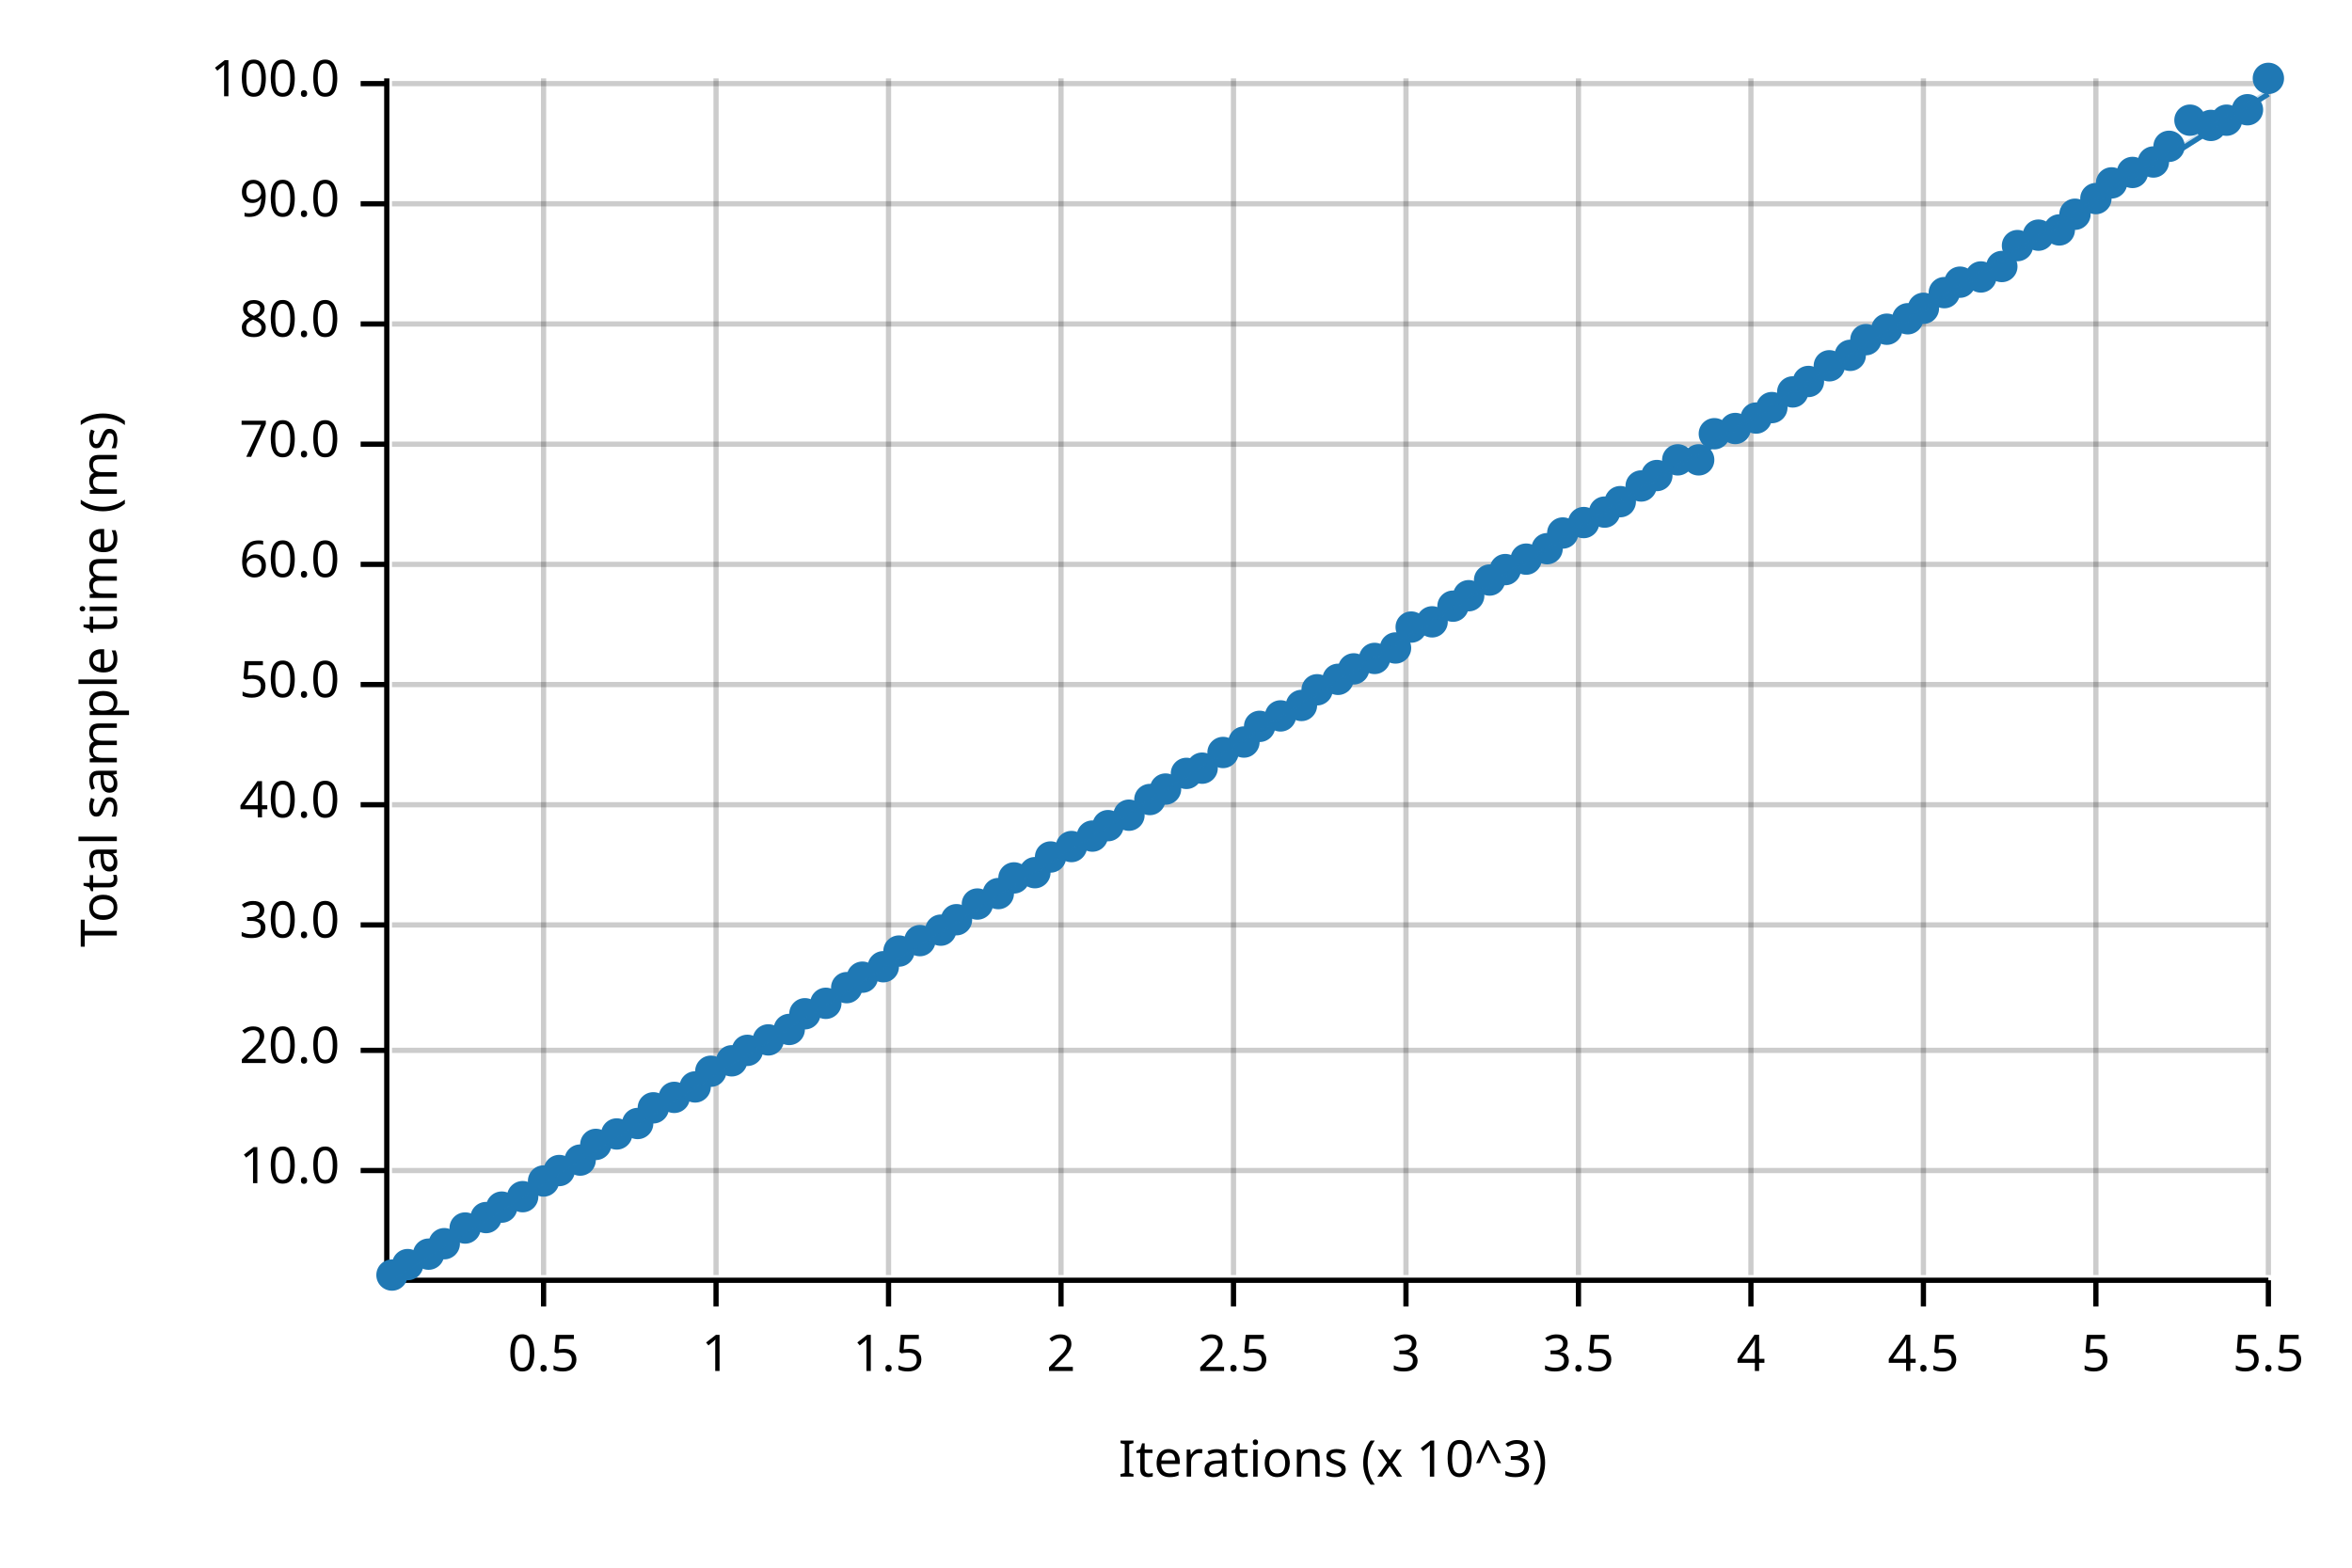
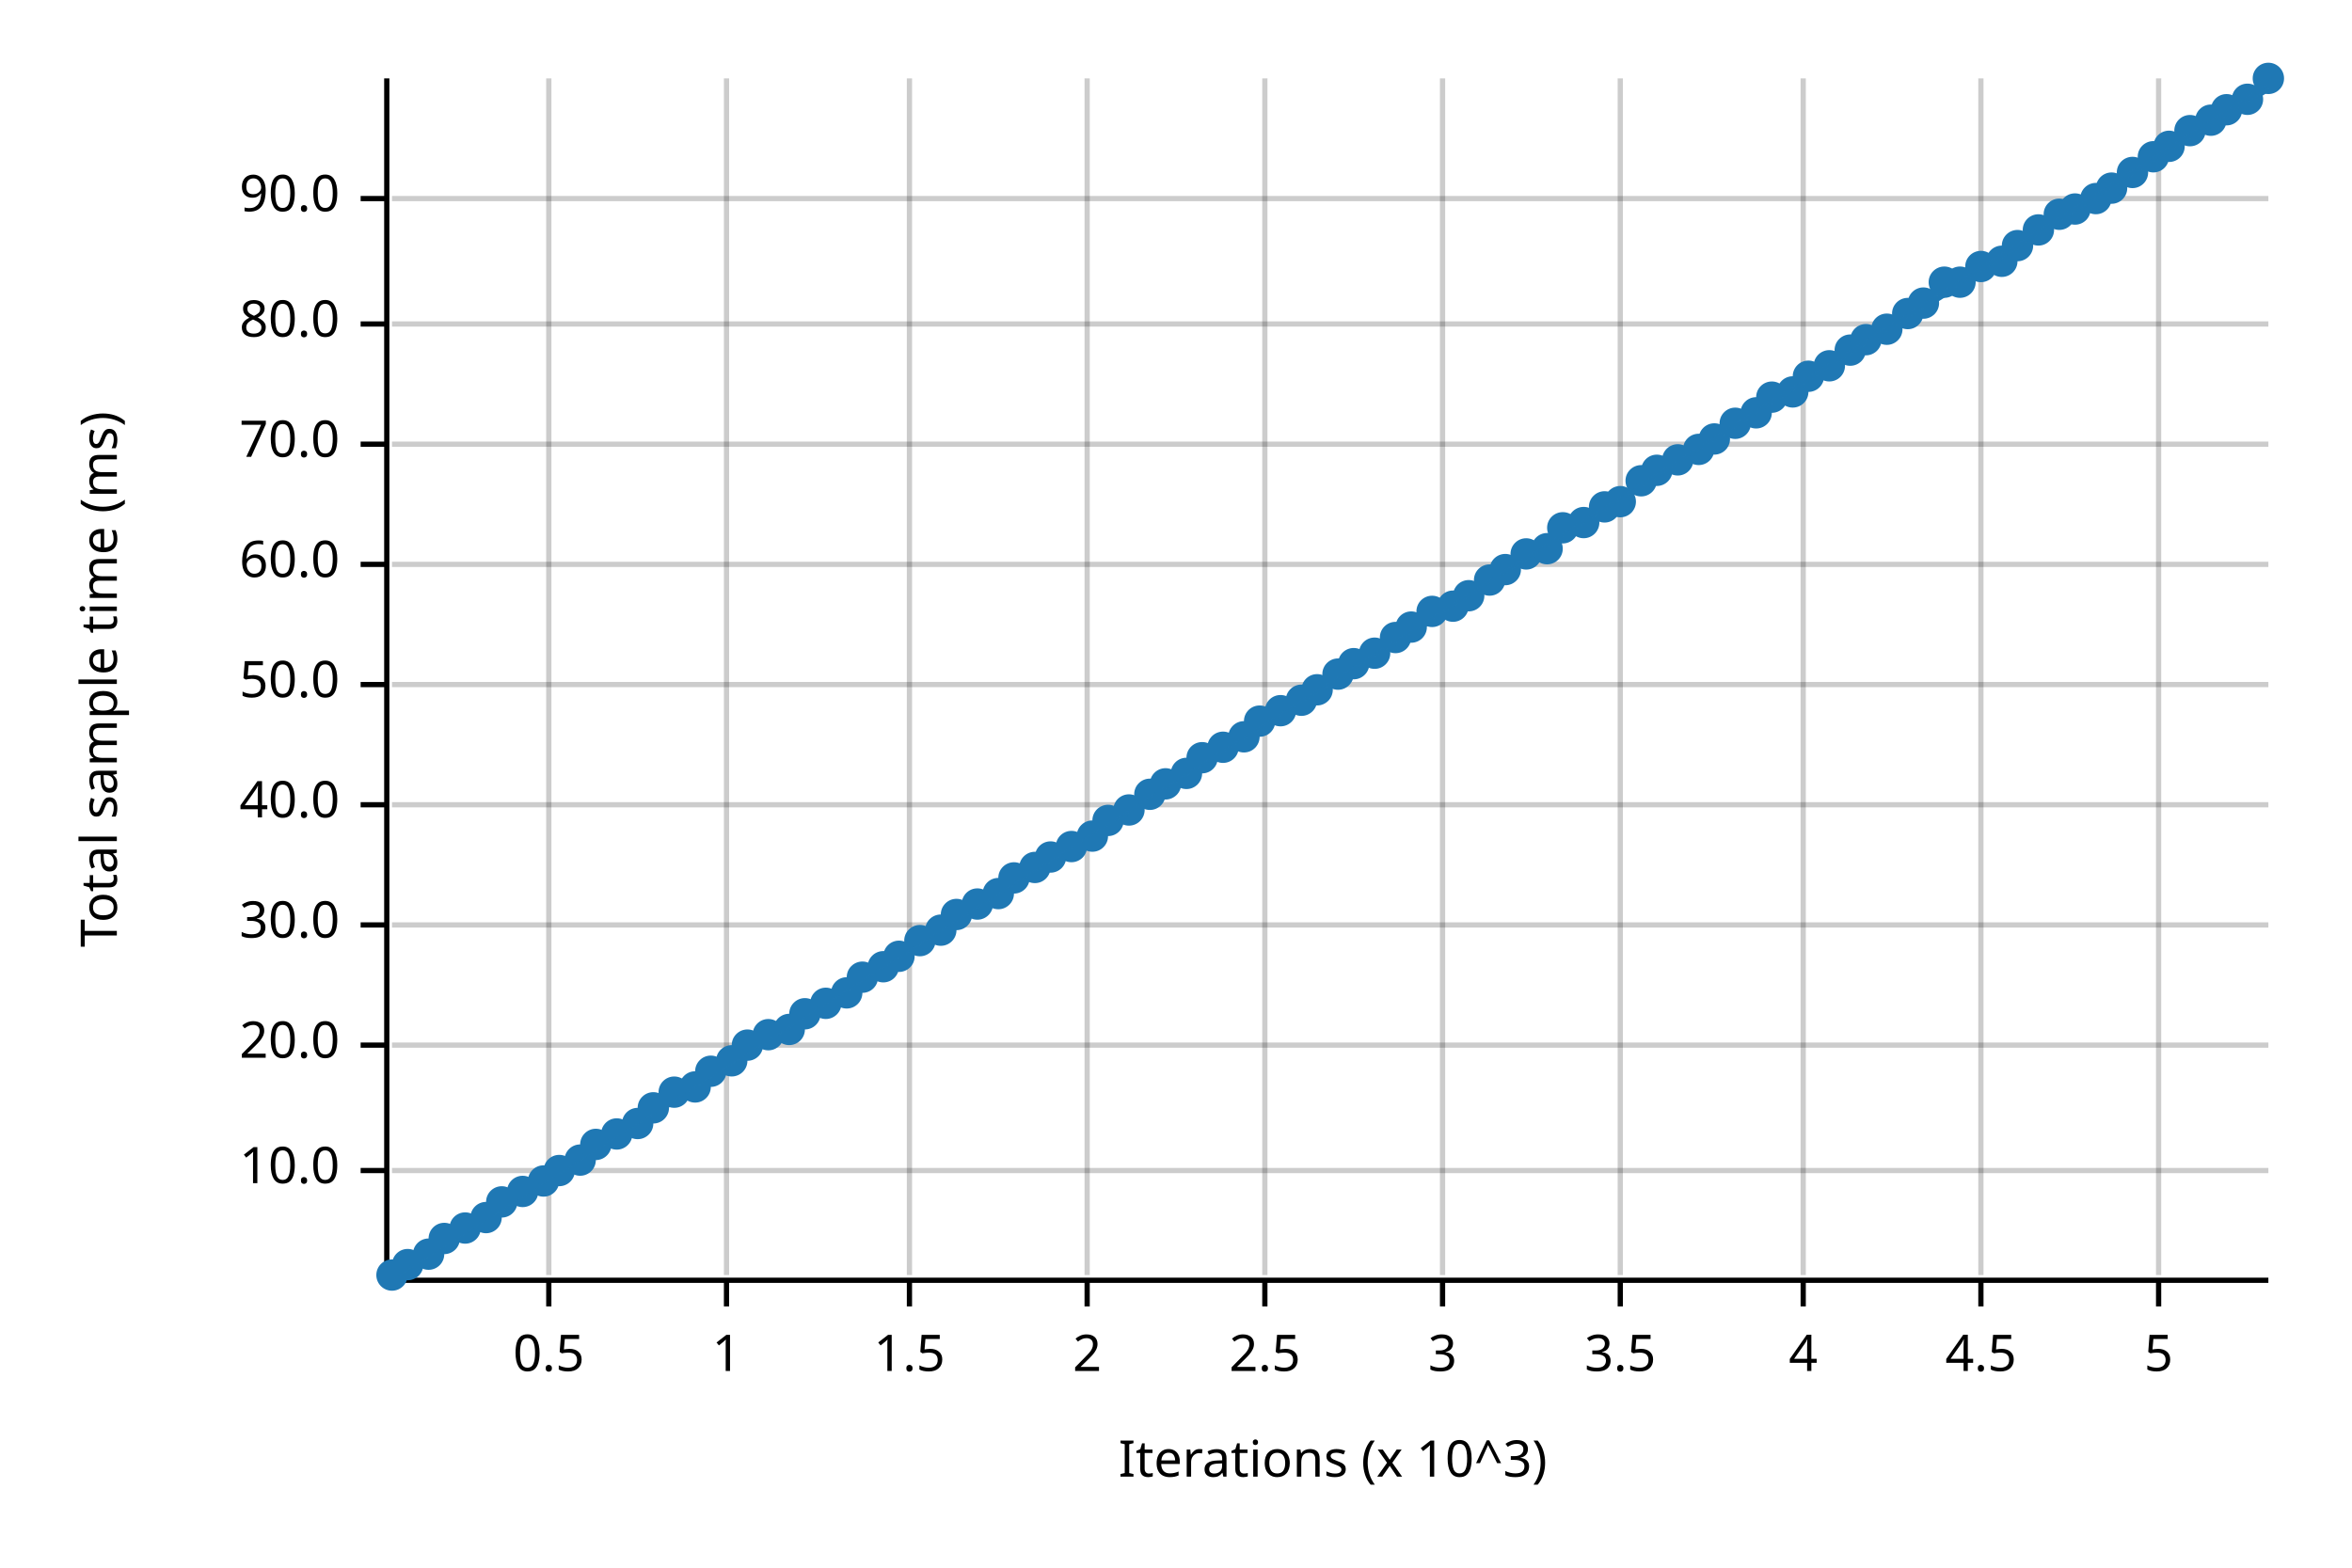
<svg xmlns="http://www.w3.org/2000/svg" width="450" height="300" viewBox="0 0 450 300">
  <text x="15" y="130" dy="0.76em" text-anchor="middle" font-family="sans-serif" font-size="9.677" opacity="1" fill="#000000" transform="rotate(270, 15, 130)">
Total sample time (ms)
</text>
  <text x="255" y="285" dy="-0.5ex" text-anchor="middle" font-family="sans-serif" font-size="9.677" opacity="1" fill="#000000">
Iterations (x 10^3)
</text>
-   <line opacity="0.2" stroke="#000000" stroke-width="1" x1="104" y1="244" x2="104" y2="15" />
-   <line opacity="0.2" stroke="#000000" stroke-width="1" x1="137" y1="244" x2="137" y2="15" />
-   <line opacity="0.2" stroke="#000000" stroke-width="1" x1="170" y1="244" x2="170" y2="15" />
-   <line opacity="0.2" stroke="#000000" stroke-width="1" x1="203" y1="244" x2="203" y2="15" />
-   <line opacity="0.2" stroke="#000000" stroke-width="1" x1="236" y1="244" x2="236" y2="15" />
-   <line opacity="0.2" stroke="#000000" stroke-width="1" x1="269" y1="244" x2="269" y2="15" />
-   <line opacity="0.2" stroke="#000000" stroke-width="1" x1="302" y1="244" x2="302" y2="15" />
-   <line opacity="0.2" stroke="#000000" stroke-width="1" x1="335" y1="244" x2="335" y2="15" />
-   <line opacity="0.2" stroke="#000000" stroke-width="1" x1="368" y1="244" x2="368" y2="15" />
-   <line opacity="0.2" stroke="#000000" stroke-width="1" x1="401" y1="244" x2="401" y2="15" />
-   <line opacity="0.2" stroke="#000000" stroke-width="1" x1="434" y1="244" x2="434" y2="15" />
+   <line opacity="0.2" stroke="#000000" stroke-width="1" x1="105" y1="244" x2="105" y2="15" />
+   <line opacity="0.2" stroke="#000000" stroke-width="1" x1="139" y1="244" x2="139" y2="15" />
+   <line opacity="0.2" stroke="#000000" stroke-width="1" x1="174" y1="244" x2="174" y2="15" />
+   <line opacity="0.2" stroke="#000000" stroke-width="1" x1="208" y1="244" x2="208" y2="15" />
+   <line opacity="0.2" stroke="#000000" stroke-width="1" x1="242" y1="244" x2="242" y2="15" />
+   <line opacity="0.2" stroke="#000000" stroke-width="1" x1="276" y1="244" x2="276" y2="15" />
+   <line opacity="0.2" stroke="#000000" stroke-width="1" x1="310" y1="244" x2="310" y2="15" />
+   <line opacity="0.2" stroke="#000000" stroke-width="1" x1="345" y1="244" x2="345" y2="15" />
+   <line opacity="0.2" stroke="#000000" stroke-width="1" x1="379" y1="244" x2="379" y2="15" />
+   <line opacity="0.2" stroke="#000000" stroke-width="1" x1="413" y1="244" x2="413" y2="15" />
  <line opacity="0.2" stroke="#000000" stroke-width="1" x1="75" y1="224" x2="434" y2="224" />
-   <line opacity="0.2" stroke="#000000" stroke-width="1" x1="75" y1="201" x2="434" y2="201" />
+   <line opacity="0.2" stroke="#000000" stroke-width="1" x1="75" y1="200" x2="434" y2="200" />
  <line opacity="0.2" stroke="#000000" stroke-width="1" x1="75" y1="177" x2="434" y2="177" />
  <line opacity="0.2" stroke="#000000" stroke-width="1" x1="75" y1="154" x2="434" y2="154" />
  <line opacity="0.2" stroke="#000000" stroke-width="1" x1="75" y1="131" x2="434" y2="131" />
  <line opacity="0.2" stroke="#000000" stroke-width="1" x1="75" y1="108" x2="434" y2="108" />
  <line opacity="0.2" stroke="#000000" stroke-width="1" x1="75" y1="85" x2="434" y2="85" />
  <line opacity="0.2" stroke="#000000" stroke-width="1" x1="75" y1="62" x2="434" y2="62" />
-   <line opacity="0.2" stroke="#000000" stroke-width="1" x1="75" y1="39" x2="434" y2="39" />
-   <line opacity="0.2" stroke="#000000" stroke-width="1" x1="75" y1="16" x2="434" y2="16" />
+   <line opacity="0.2" stroke="#000000" stroke-width="1" x1="75" y1="38" x2="434" y2="38" />
  <polyline fill="none" opacity="1" stroke="#000000" stroke-width="1" points="74,15 74,244 " />
  <text x="65" y="224" dy="0.5ex" text-anchor="end" font-family="sans-serif" font-size="9.677" opacity="1" fill="#000000">
10.0
</text>
  <polyline fill="none" opacity="1" stroke="#000000" stroke-width="1" points="69,224 74,224 " />
-   <text x="65" y="201" dy="0.5ex" text-anchor="end" font-family="sans-serif" font-size="9.677" opacity="1" fill="#000000">
+   <text x="65" y="200" dy="0.5ex" text-anchor="end" font-family="sans-serif" font-size="9.677" opacity="1" fill="#000000">
20.0
</text>
-   <polyline fill="none" opacity="1" stroke="#000000" stroke-width="1" points="69,201 74,201 " />
+   <polyline fill="none" opacity="1" stroke="#000000" stroke-width="1" points="69,200 74,200 " />
  <text x="65" y="177" dy="0.5ex" text-anchor="end" font-family="sans-serif" font-size="9.677" opacity="1" fill="#000000">
30.0
</text>
  <polyline fill="none" opacity="1" stroke="#000000" stroke-width="1" points="69,177 74,177 " />
  <text x="65" y="154" dy="0.5ex" text-anchor="end" font-family="sans-serif" font-size="9.677" opacity="1" fill="#000000">
40.0
</text>
  <polyline fill="none" opacity="1" stroke="#000000" stroke-width="1" points="69,154 74,154 " />
  <text x="65" y="131" dy="0.5ex" text-anchor="end" font-family="sans-serif" font-size="9.677" opacity="1" fill="#000000">
50.0
</text>
  <polyline fill="none" opacity="1" stroke="#000000" stroke-width="1" points="69,131 74,131 " />
  <text x="65" y="108" dy="0.5ex" text-anchor="end" font-family="sans-serif" font-size="9.677" opacity="1" fill="#000000">
60.0
</text>
  <polyline fill="none" opacity="1" stroke="#000000" stroke-width="1" points="69,108 74,108 " />
  <text x="65" y="85" dy="0.5ex" text-anchor="end" font-family="sans-serif" font-size="9.677" opacity="1" fill="#000000">
70.0
</text>
  <polyline fill="none" opacity="1" stroke="#000000" stroke-width="1" points="69,85 74,85 " />
  <text x="65" y="62" dy="0.5ex" text-anchor="end" font-family="sans-serif" font-size="9.677" opacity="1" fill="#000000">
80.0
</text>
  <polyline fill="none" opacity="1" stroke="#000000" stroke-width="1" points="69,62 74,62 " />
-   <text x="65" y="39" dy="0.5ex" text-anchor="end" font-family="sans-serif" font-size="9.677" opacity="1" fill="#000000">
+   <text x="65" y="38" dy="0.5ex" text-anchor="end" font-family="sans-serif" font-size="9.677" opacity="1" fill="#000000">
90.0
</text>
-   <polyline fill="none" opacity="1" stroke="#000000" stroke-width="1" points="69,39 74,39 " />
-   <text x="65" y="16" dy="0.5ex" text-anchor="end" font-family="sans-serif" font-size="9.677" opacity="1" fill="#000000">
- 100.0
- </text>
-   <polyline fill="none" opacity="1" stroke="#000000" stroke-width="1" points="69,16 74,16 " />
+   <polyline fill="none" opacity="1" stroke="#000000" stroke-width="1" points="69,38 74,38 " />
  <polyline fill="none" opacity="1" stroke="#000000" stroke-width="1" points="75,245 434,245 " />
-   <text x="104" y="255" dy="0.76em" text-anchor="middle" font-family="sans-serif" font-size="9.677" opacity="1" fill="#000000">
+   <text x="105" y="255" dy="0.76em" text-anchor="middle" font-family="sans-serif" font-size="9.677" opacity="1" fill="#000000">
0.5
</text>
-   <polyline fill="none" opacity="1" stroke="#000000" stroke-width="1" points="104,245 104,250 " />
-   <text x="137" y="255" dy="0.76em" text-anchor="middle" font-family="sans-serif" font-size="9.677" opacity="1" fill="#000000">
+   <polyline fill="none" opacity="1" stroke="#000000" stroke-width="1" points="105,245 105,250 " />
+   <text x="139" y="255" dy="0.76em" text-anchor="middle" font-family="sans-serif" font-size="9.677" opacity="1" fill="#000000">
1
</text>
-   <polyline fill="none" opacity="1" stroke="#000000" stroke-width="1" points="137,245 137,250 " />
-   <text x="170" y="255" dy="0.76em" text-anchor="middle" font-family="sans-serif" font-size="9.677" opacity="1" fill="#000000">
+   <polyline fill="none" opacity="1" stroke="#000000" stroke-width="1" points="139,245 139,250 " />
+   <text x="174" y="255" dy="0.76em" text-anchor="middle" font-family="sans-serif" font-size="9.677" opacity="1" fill="#000000">
1.5
</text>
-   <polyline fill="none" opacity="1" stroke="#000000" stroke-width="1" points="170,245 170,250 " />
-   <text x="203" y="255" dy="0.76em" text-anchor="middle" font-family="sans-serif" font-size="9.677" opacity="1" fill="#000000">
+   <polyline fill="none" opacity="1" stroke="#000000" stroke-width="1" points="174,245 174,250 " />
+   <text x="208" y="255" dy="0.76em" text-anchor="middle" font-family="sans-serif" font-size="9.677" opacity="1" fill="#000000">
2
</text>
-   <polyline fill="none" opacity="1" stroke="#000000" stroke-width="1" points="203,245 203,250 " />
-   <text x="236" y="255" dy="0.76em" text-anchor="middle" font-family="sans-serif" font-size="9.677" opacity="1" fill="#000000">
+   <polyline fill="none" opacity="1" stroke="#000000" stroke-width="1" points="208,245 208,250 " />
+   <text x="242" y="255" dy="0.76em" text-anchor="middle" font-family="sans-serif" font-size="9.677" opacity="1" fill="#000000">
2.5
</text>
-   <polyline fill="none" opacity="1" stroke="#000000" stroke-width="1" points="236,245 236,250 " />
-   <text x="269" y="255" dy="0.76em" text-anchor="middle" font-family="sans-serif" font-size="9.677" opacity="1" fill="#000000">
+   <polyline fill="none" opacity="1" stroke="#000000" stroke-width="1" points="242,245 242,250 " />
+   <text x="276" y="255" dy="0.76em" text-anchor="middle" font-family="sans-serif" font-size="9.677" opacity="1" fill="#000000">
3
</text>
-   <polyline fill="none" opacity="1" stroke="#000000" stroke-width="1" points="269,245 269,250 " />
-   <text x="302" y="255" dy="0.76em" text-anchor="middle" font-family="sans-serif" font-size="9.677" opacity="1" fill="#000000">
+   <polyline fill="none" opacity="1" stroke="#000000" stroke-width="1" points="276,245 276,250 " />
+   <text x="310" y="255" dy="0.76em" text-anchor="middle" font-family="sans-serif" font-size="9.677" opacity="1" fill="#000000">
3.5
</text>
-   <polyline fill="none" opacity="1" stroke="#000000" stroke-width="1" points="302,245 302,250 " />
-   <text x="335" y="255" dy="0.76em" text-anchor="middle" font-family="sans-serif" font-size="9.677" opacity="1" fill="#000000">
+   <polyline fill="none" opacity="1" stroke="#000000" stroke-width="1" points="310,245 310,250 " />
+   <text x="345" y="255" dy="0.76em" text-anchor="middle" font-family="sans-serif" font-size="9.677" opacity="1" fill="#000000">
4
</text>
-   <polyline fill="none" opacity="1" stroke="#000000" stroke-width="1" points="335,245 335,250 " />
-   <text x="368" y="255" dy="0.76em" text-anchor="middle" font-family="sans-serif" font-size="9.677" opacity="1" fill="#000000">
+   <polyline fill="none" opacity="1" stroke="#000000" stroke-width="1" points="345,245 345,250 " />
+   <text x="379" y="255" dy="0.76em" text-anchor="middle" font-family="sans-serif" font-size="9.677" opacity="1" fill="#000000">
4.5
</text>
-   <polyline fill="none" opacity="1" stroke="#000000" stroke-width="1" points="368,245 368,250 " />
-   <text x="401" y="255" dy="0.76em" text-anchor="middle" font-family="sans-serif" font-size="9.677" opacity="1" fill="#000000">
+   <polyline fill="none" opacity="1" stroke="#000000" stroke-width="1" points="379,245 379,250 " />
+   <text x="413" y="255" dy="0.76em" text-anchor="middle" font-family="sans-serif" font-size="9.677" opacity="1" fill="#000000">
5
</text>
-   <polyline fill="none" opacity="1" stroke="#000000" stroke-width="1" points="401,245 401,250 " />
-   <text x="434" y="255" dy="0.76em" text-anchor="middle" font-family="sans-serif" font-size="9.677" opacity="1" fill="#000000">
- 5.5
- </text>
-   <polyline fill="none" opacity="1" stroke="#000000" stroke-width="1" points="434,245 434,250 " />
+   <polyline fill="none" opacity="1" stroke="#000000" stroke-width="1" points="413,245 413,250 " />
  <circle cx="75" cy="244" r="3" opacity="1" fill="#1F78B4" stroke="none" stroke-width="1" />
  <circle cx="78" cy="242" r="3" opacity="1" fill="#1F78B4" stroke="none" stroke-width="1" />
  <circle cx="82" cy="240" r="3" opacity="1" fill="#1F78B4" stroke="none" stroke-width="1" />
-   <circle cx="85" cy="238" r="3" opacity="1" fill="#1F78B4" stroke="none" stroke-width="1" />
+   <circle cx="85" cy="237" r="3" opacity="1" fill="#1F78B4" stroke="none" stroke-width="1" />
  <circle cx="89" cy="235" r="3" opacity="1" fill="#1F78B4" stroke="none" stroke-width="1" />
  <circle cx="93" cy="233" r="3" opacity="1" fill="#1F78B4" stroke="none" stroke-width="1" />
-   <circle cx="96" cy="231" r="3" opacity="1" fill="#1F78B4" stroke="none" stroke-width="1" />
-   <circle cx="100" cy="229" r="3" opacity="1" fill="#1F78B4" stroke="none" stroke-width="1" />
+   <circle cx="96" cy="230" r="3" opacity="1" fill="#1F78B4" stroke="none" stroke-width="1" />
+   <circle cx="100" cy="228" r="3" opacity="1" fill="#1F78B4" stroke="none" stroke-width="1" />
  <circle cx="104" cy="226" r="3" opacity="1" fill="#1F78B4" stroke="none" stroke-width="1" />
  <circle cx="107" cy="224" r="3" opacity="1" fill="#1F78B4" stroke="none" stroke-width="1" />
  <circle cx="111" cy="222" r="3" opacity="1" fill="#1F78B4" stroke="none" stroke-width="1" />
  <circle cx="114" cy="219" r="3" opacity="1" fill="#1F78B4" stroke="none" stroke-width="1" />
  <circle cx="118" cy="217" r="3" opacity="1" fill="#1F78B4" stroke="none" stroke-width="1" />
  <circle cx="122" cy="215" r="3" opacity="1" fill="#1F78B4" stroke="none" stroke-width="1" />
  <circle cx="125" cy="212" r="3" opacity="1" fill="#1F78B4" stroke="none" stroke-width="1" />
-   <circle cx="129" cy="210" r="3" opacity="1" fill="#1F78B4" stroke="none" stroke-width="1" />
+   <circle cx="129" cy="209" r="3" opacity="1" fill="#1F78B4" stroke="none" stroke-width="1" />
  <circle cx="133" cy="208" r="3" opacity="1" fill="#1F78B4" stroke="none" stroke-width="1" />
  <circle cx="136" cy="205" r="3" opacity="1" fill="#1F78B4" stroke="none" stroke-width="1" />
  <circle cx="140" cy="203" r="3" opacity="1" fill="#1F78B4" stroke="none" stroke-width="1" />
-   <circle cx="143" cy="201" r="3" opacity="1" fill="#1F78B4" stroke="none" stroke-width="1" />
-   <circle cx="147" cy="199" r="3" opacity="1" fill="#1F78B4" stroke="none" stroke-width="1" />
+   <circle cx="143" cy="200" r="3" opacity="1" fill="#1F78B4" stroke="none" stroke-width="1" />
+   <circle cx="147" cy="198" r="3" opacity="1" fill="#1F78B4" stroke="none" stroke-width="1" />
  <circle cx="151" cy="197" r="3" opacity="1" fill="#1F78B4" stroke="none" stroke-width="1" />
  <circle cx="154" cy="194" r="3" opacity="1" fill="#1F78B4" stroke="none" stroke-width="1" />
  <circle cx="158" cy="192" r="3" opacity="1" fill="#1F78B4" stroke="none" stroke-width="1" />
-   <circle cx="162" cy="189" r="3" opacity="1" fill="#1F78B4" stroke="none" stroke-width="1" />
+   <circle cx="162" cy="190" r="3" opacity="1" fill="#1F78B4" stroke="none" stroke-width="1" />
  <circle cx="165" cy="187" r="3" opacity="1" fill="#1F78B4" stroke="none" stroke-width="1" />
  <circle cx="169" cy="185" r="3" opacity="1" fill="#1F78B4" stroke="none" stroke-width="1" />
-   <circle cx="172" cy="182" r="3" opacity="1" fill="#1F78B4" stroke="none" stroke-width="1" />
+   <circle cx="172" cy="183" r="3" opacity="1" fill="#1F78B4" stroke="none" stroke-width="1" />
  <circle cx="176" cy="180" r="3" opacity="1" fill="#1F78B4" stroke="none" stroke-width="1" />
  <circle cx="180" cy="178" r="3" opacity="1" fill="#1F78B4" stroke="none" stroke-width="1" />
-   <circle cx="183" cy="176" r="3" opacity="1" fill="#1F78B4" stroke="none" stroke-width="1" />
+   <circle cx="183" cy="175" r="3" opacity="1" fill="#1F78B4" stroke="none" stroke-width="1" />
  <circle cx="187" cy="173" r="3" opacity="1" fill="#1F78B4" stroke="none" stroke-width="1" />
  <circle cx="191" cy="171" r="3" opacity="1" fill="#1F78B4" stroke="none" stroke-width="1" />
  <circle cx="194" cy="168" r="3" opacity="1" fill="#1F78B4" stroke="none" stroke-width="1" />
-   <circle cx="198" cy="167" r="3" opacity="1" fill="#1F78B4" stroke="none" stroke-width="1" />
+   <circle cx="198" cy="166" r="3" opacity="1" fill="#1F78B4" stroke="none" stroke-width="1" />
  <circle cx="201" cy="164" r="3" opacity="1" fill="#1F78B4" stroke="none" stroke-width="1" />
  <circle cx="205" cy="162" r="3" opacity="1" fill="#1F78B4" stroke="none" stroke-width="1" />
  <circle cx="209" cy="160" r="3" opacity="1" fill="#1F78B4" stroke="none" stroke-width="1" />
-   <circle cx="212" cy="158" r="3" opacity="1" fill="#1F78B4" stroke="none" stroke-width="1" />
-   <circle cx="216" cy="156" r="3" opacity="1" fill="#1F78B4" stroke="none" stroke-width="1" />
-   <circle cx="220" cy="153" r="3" opacity="1" fill="#1F78B4" stroke="none" stroke-width="1" />
-   <circle cx="223" cy="151" r="3" opacity="1" fill="#1F78B4" stroke="none" stroke-width="1" />
+   <circle cx="212" cy="157" r="3" opacity="1" fill="#1F78B4" stroke="none" stroke-width="1" />
+   <circle cx="216" cy="155" r="3" opacity="1" fill="#1F78B4" stroke="none" stroke-width="1" />
+   <circle cx="220" cy="152" r="3" opacity="1" fill="#1F78B4" stroke="none" stroke-width="1" />
+   <circle cx="223" cy="150" r="3" opacity="1" fill="#1F78B4" stroke="none" stroke-width="1" />
  <circle cx="227" cy="148" r="3" opacity="1" fill="#1F78B4" stroke="none" stroke-width="1" />
-   <circle cx="230" cy="147" r="3" opacity="1" fill="#1F78B4" stroke="none" stroke-width="1" />
-   <circle cx="234" cy="144" r="3" opacity="1" fill="#1F78B4" stroke="none" stroke-width="1" />
-   <circle cx="238" cy="142" r="3" opacity="1" fill="#1F78B4" stroke="none" stroke-width="1" />
-   <circle cx="241" cy="139" r="3" opacity="1" fill="#1F78B4" stroke="none" stroke-width="1" />
-   <circle cx="245" cy="137" r="3" opacity="1" fill="#1F78B4" stroke="none" stroke-width="1" />
-   <circle cx="249" cy="135" r="3" opacity="1" fill="#1F78B4" stroke="none" stroke-width="1" />
+   <circle cx="230" cy="145" r="3" opacity="1" fill="#1F78B4" stroke="none" stroke-width="1" />
+   <circle cx="234" cy="143" r="3" opacity="1" fill="#1F78B4" stroke="none" stroke-width="1" />
+   <circle cx="238" cy="141" r="3" opacity="1" fill="#1F78B4" stroke="none" stroke-width="1" />
+   <circle cx="241" cy="138" r="3" opacity="1" fill="#1F78B4" stroke="none" stroke-width="1" />
+   <circle cx="245" cy="136" r="3" opacity="1" fill="#1F78B4" stroke="none" stroke-width="1" />
+   <circle cx="249" cy="134" r="3" opacity="1" fill="#1F78B4" stroke="none" stroke-width="1" />
  <circle cx="252" cy="132" r="3" opacity="1" fill="#1F78B4" stroke="none" stroke-width="1" />
-   <circle cx="256" cy="130" r="3" opacity="1" fill="#1F78B4" stroke="none" stroke-width="1" />
-   <circle cx="259" cy="128" r="3" opacity="1" fill="#1F78B4" stroke="none" stroke-width="1" />
-   <circle cx="263" cy="126" r="3" opacity="1" fill="#1F78B4" stroke="none" stroke-width="1" />
-   <circle cx="267" cy="124" r="3" opacity="1" fill="#1F78B4" stroke="none" stroke-width="1" />
+   <circle cx="256" cy="129" r="3" opacity="1" fill="#1F78B4" stroke="none" stroke-width="1" />
+   <circle cx="259" cy="127" r="3" opacity="1" fill="#1F78B4" stroke="none" stroke-width="1" />
+   <circle cx="263" cy="125" r="3" opacity="1" fill="#1F78B4" stroke="none" stroke-width="1" />
+   <circle cx="267" cy="122" r="3" opacity="1" fill="#1F78B4" stroke="none" stroke-width="1" />
  <circle cx="270" cy="120" r="3" opacity="1" fill="#1F78B4" stroke="none" stroke-width="1" />
-   <circle cx="274" cy="119" r="3" opacity="1" fill="#1F78B4" stroke="none" stroke-width="1" />
+   <circle cx="274" cy="117" r="3" opacity="1" fill="#1F78B4" stroke="none" stroke-width="1" />
  <circle cx="278" cy="116" r="3" opacity="1" fill="#1F78B4" stroke="none" stroke-width="1" />
  <circle cx="281" cy="114" r="3" opacity="1" fill="#1F78B4" stroke="none" stroke-width="1" />
  <circle cx="285" cy="111" r="3" opacity="1" fill="#1F78B4" stroke="none" stroke-width="1" />
  <circle cx="288" cy="109" r="3" opacity="1" fill="#1F78B4" stroke="none" stroke-width="1" />
-   <circle cx="292" cy="107" r="3" opacity="1" fill="#1F78B4" stroke="none" stroke-width="1" />
+   <circle cx="292" cy="106" r="3" opacity="1" fill="#1F78B4" stroke="none" stroke-width="1" />
  <circle cx="296" cy="105" r="3" opacity="1" fill="#1F78B4" stroke="none" stroke-width="1" />
-   <circle cx="299" cy="102" r="3" opacity="1" fill="#1F78B4" stroke="none" stroke-width="1" />
+   <circle cx="299" cy="101" r="3" opacity="1" fill="#1F78B4" stroke="none" stroke-width="1" />
  <circle cx="303" cy="100" r="3" opacity="1" fill="#1F78B4" stroke="none" stroke-width="1" />
-   <circle cx="307" cy="98" r="3" opacity="1" fill="#1F78B4" stroke="none" stroke-width="1" />
+   <circle cx="307" cy="97" r="3" opacity="1" fill="#1F78B4" stroke="none" stroke-width="1" />
  <circle cx="310" cy="96" r="3" opacity="1" fill="#1F78B4" stroke="none" stroke-width="1" />
-   <circle cx="314" cy="93" r="3" opacity="1" fill="#1F78B4" stroke="none" stroke-width="1" />
-   <circle cx="317" cy="91" r="3" opacity="1" fill="#1F78B4" stroke="none" stroke-width="1" />
+   <circle cx="314" cy="92" r="3" opacity="1" fill="#1F78B4" stroke="none" stroke-width="1" />
+   <circle cx="317" cy="90" r="3" opacity="1" fill="#1F78B4" stroke="none" stroke-width="1" />
  <circle cx="321" cy="88" r="3" opacity="1" fill="#1F78B4" stroke="none" stroke-width="1" />
-   <circle cx="325" cy="88" r="3" opacity="1" fill="#1F78B4" stroke="none" stroke-width="1" />
-   <circle cx="328" cy="83" r="3" opacity="1" fill="#1F78B4" stroke="none" stroke-width="1" />
-   <circle cx="332" cy="82" r="3" opacity="1" fill="#1F78B4" stroke="none" stroke-width="1" />
-   <circle cx="336" cy="80" r="3" opacity="1" fill="#1F78B4" stroke="none" stroke-width="1" />
-   <circle cx="339" cy="78" r="3" opacity="1" fill="#1F78B4" stroke="none" stroke-width="1" />
+   <circle cx="325" cy="86" r="3" opacity="1" fill="#1F78B4" stroke="none" stroke-width="1" />
+   <circle cx="328" cy="84" r="3" opacity="1" fill="#1F78B4" stroke="none" stroke-width="1" />
+   <circle cx="332" cy="81" r="3" opacity="1" fill="#1F78B4" stroke="none" stroke-width="1" />
+   <circle cx="336" cy="79" r="3" opacity="1" fill="#1F78B4" stroke="none" stroke-width="1" />
+   <circle cx="339" cy="76" r="3" opacity="1" fill="#1F78B4" stroke="none" stroke-width="1" />
  <circle cx="343" cy="75" r="3" opacity="1" fill="#1F78B4" stroke="none" stroke-width="1" />
-   <circle cx="346" cy="73" r="3" opacity="1" fill="#1F78B4" stroke="none" stroke-width="1" />
+   <circle cx="346" cy="72" r="3" opacity="1" fill="#1F78B4" stroke="none" stroke-width="1" />
  <circle cx="350" cy="70" r="3" opacity="1" fill="#1F78B4" stroke="none" stroke-width="1" />
-   <circle cx="354" cy="68" r="3" opacity="1" fill="#1F78B4" stroke="none" stroke-width="1" />
+   <circle cx="354" cy="67" r="3" opacity="1" fill="#1F78B4" stroke="none" stroke-width="1" />
  <circle cx="357" cy="65" r="3" opacity="1" fill="#1F78B4" stroke="none" stroke-width="1" />
  <circle cx="361" cy="63" r="3" opacity="1" fill="#1F78B4" stroke="none" stroke-width="1" />
-   <circle cx="365" cy="61" r="3" opacity="1" fill="#1F78B4" stroke="none" stroke-width="1" />
-   <circle cx="368" cy="59" r="3" opacity="1" fill="#1F78B4" stroke="none" stroke-width="1" />
-   <circle cx="372" cy="56" r="3" opacity="1" fill="#1F78B4" stroke="none" stroke-width="1" />
+   <circle cx="365" cy="60" r="3" opacity="1" fill="#1F78B4" stroke="none" stroke-width="1" />
+   <circle cx="368" cy="58" r="3" opacity="1" fill="#1F78B4" stroke="none" stroke-width="1" />
+   <circle cx="372" cy="54" r="3" opacity="1" fill="#1F78B4" stroke="none" stroke-width="1" />
  <circle cx="375" cy="54" r="3" opacity="1" fill="#1F78B4" stroke="none" stroke-width="1" />
-   <circle cx="379" cy="53" r="3" opacity="1" fill="#1F78B4" stroke="none" stroke-width="1" />
-   <circle cx="383" cy="51" r="3" opacity="1" fill="#1F78B4" stroke="none" stroke-width="1" />
+   <circle cx="379" cy="51" r="3" opacity="1" fill="#1F78B4" stroke="none" stroke-width="1" />
+   <circle cx="383" cy="50" r="3" opacity="1" fill="#1F78B4" stroke="none" stroke-width="1" />
  <circle cx="386" cy="47" r="3" opacity="1" fill="#1F78B4" stroke="none" stroke-width="1" />
-   <circle cx="390" cy="45" r="3" opacity="1" fill="#1F78B4" stroke="none" stroke-width="1" />
-   <circle cx="394" cy="44" r="3" opacity="1" fill="#1F78B4" stroke="none" stroke-width="1" />
-   <circle cx="397" cy="41" r="3" opacity="1" fill="#1F78B4" stroke="none" stroke-width="1" />
+   <circle cx="390" cy="44" r="3" opacity="1" fill="#1F78B4" stroke="none" stroke-width="1" />
+   <circle cx="394" cy="41" r="3" opacity="1" fill="#1F78B4" stroke="none" stroke-width="1" />
+   <circle cx="397" cy="40" r="3" opacity="1" fill="#1F78B4" stroke="none" stroke-width="1" />
  <circle cx="401" cy="38" r="3" opacity="1" fill="#1F78B4" stroke="none" stroke-width="1" />
-   <circle cx="404" cy="35" r="3" opacity="1" fill="#1F78B4" stroke="none" stroke-width="1" />
+   <circle cx="404" cy="36" r="3" opacity="1" fill="#1F78B4" stroke="none" stroke-width="1" />
  <circle cx="408" cy="33" r="3" opacity="1" fill="#1F78B4" stroke="none" stroke-width="1" />
-   <circle cx="412" cy="31" r="3" opacity="1" fill="#1F78B4" stroke="none" stroke-width="1" />
+   <circle cx="412" cy="30" r="3" opacity="1" fill="#1F78B4" stroke="none" stroke-width="1" />
  <circle cx="415" cy="28" r="3" opacity="1" fill="#1F78B4" stroke="none" stroke-width="1" />
-   <circle cx="419" cy="23" r="3" opacity="1" fill="#1F78B4" stroke="none" stroke-width="1" />
-   <circle cx="423" cy="24" r="3" opacity="1" fill="#1F78B4" stroke="none" stroke-width="1" />
-   <circle cx="426" cy="23" r="3" opacity="1" fill="#1F78B4" stroke="none" stroke-width="1" />
-   <circle cx="430" cy="21" r="3" opacity="1" fill="#1F78B4" stroke="none" stroke-width="1" />
+   <circle cx="419" cy="25" r="3" opacity="1" fill="#1F78B4" stroke="none" stroke-width="1" />
+   <circle cx="423" cy="23" r="3" opacity="1" fill="#1F78B4" stroke="none" stroke-width="1" />
+   <circle cx="426" cy="21" r="3" opacity="1" fill="#1F78B4" stroke="none" stroke-width="1" />
+   <circle cx="430" cy="19" r="3" opacity="1" fill="#1F78B4" stroke="none" stroke-width="1" />
  <circle cx="434" cy="15" r="3" opacity="1" fill="#1F78B4" stroke="none" stroke-width="1" />
-   <polyline fill="none" opacity="1" stroke="#1F78B4" stroke-width="1" points="75,245 434,18 " />
-   <polygon opacity="0.25" fill="#1F78B4" points="75,245 434,18 434,17 " />
+   <polyline fill="none" opacity="1" stroke="#1F78B4" stroke-width="1" points="75,245 434,17 " />
+   <polygon opacity="0.25" fill="#1F78B4" points="75,245 434,17 434,16 " />
</svg>
